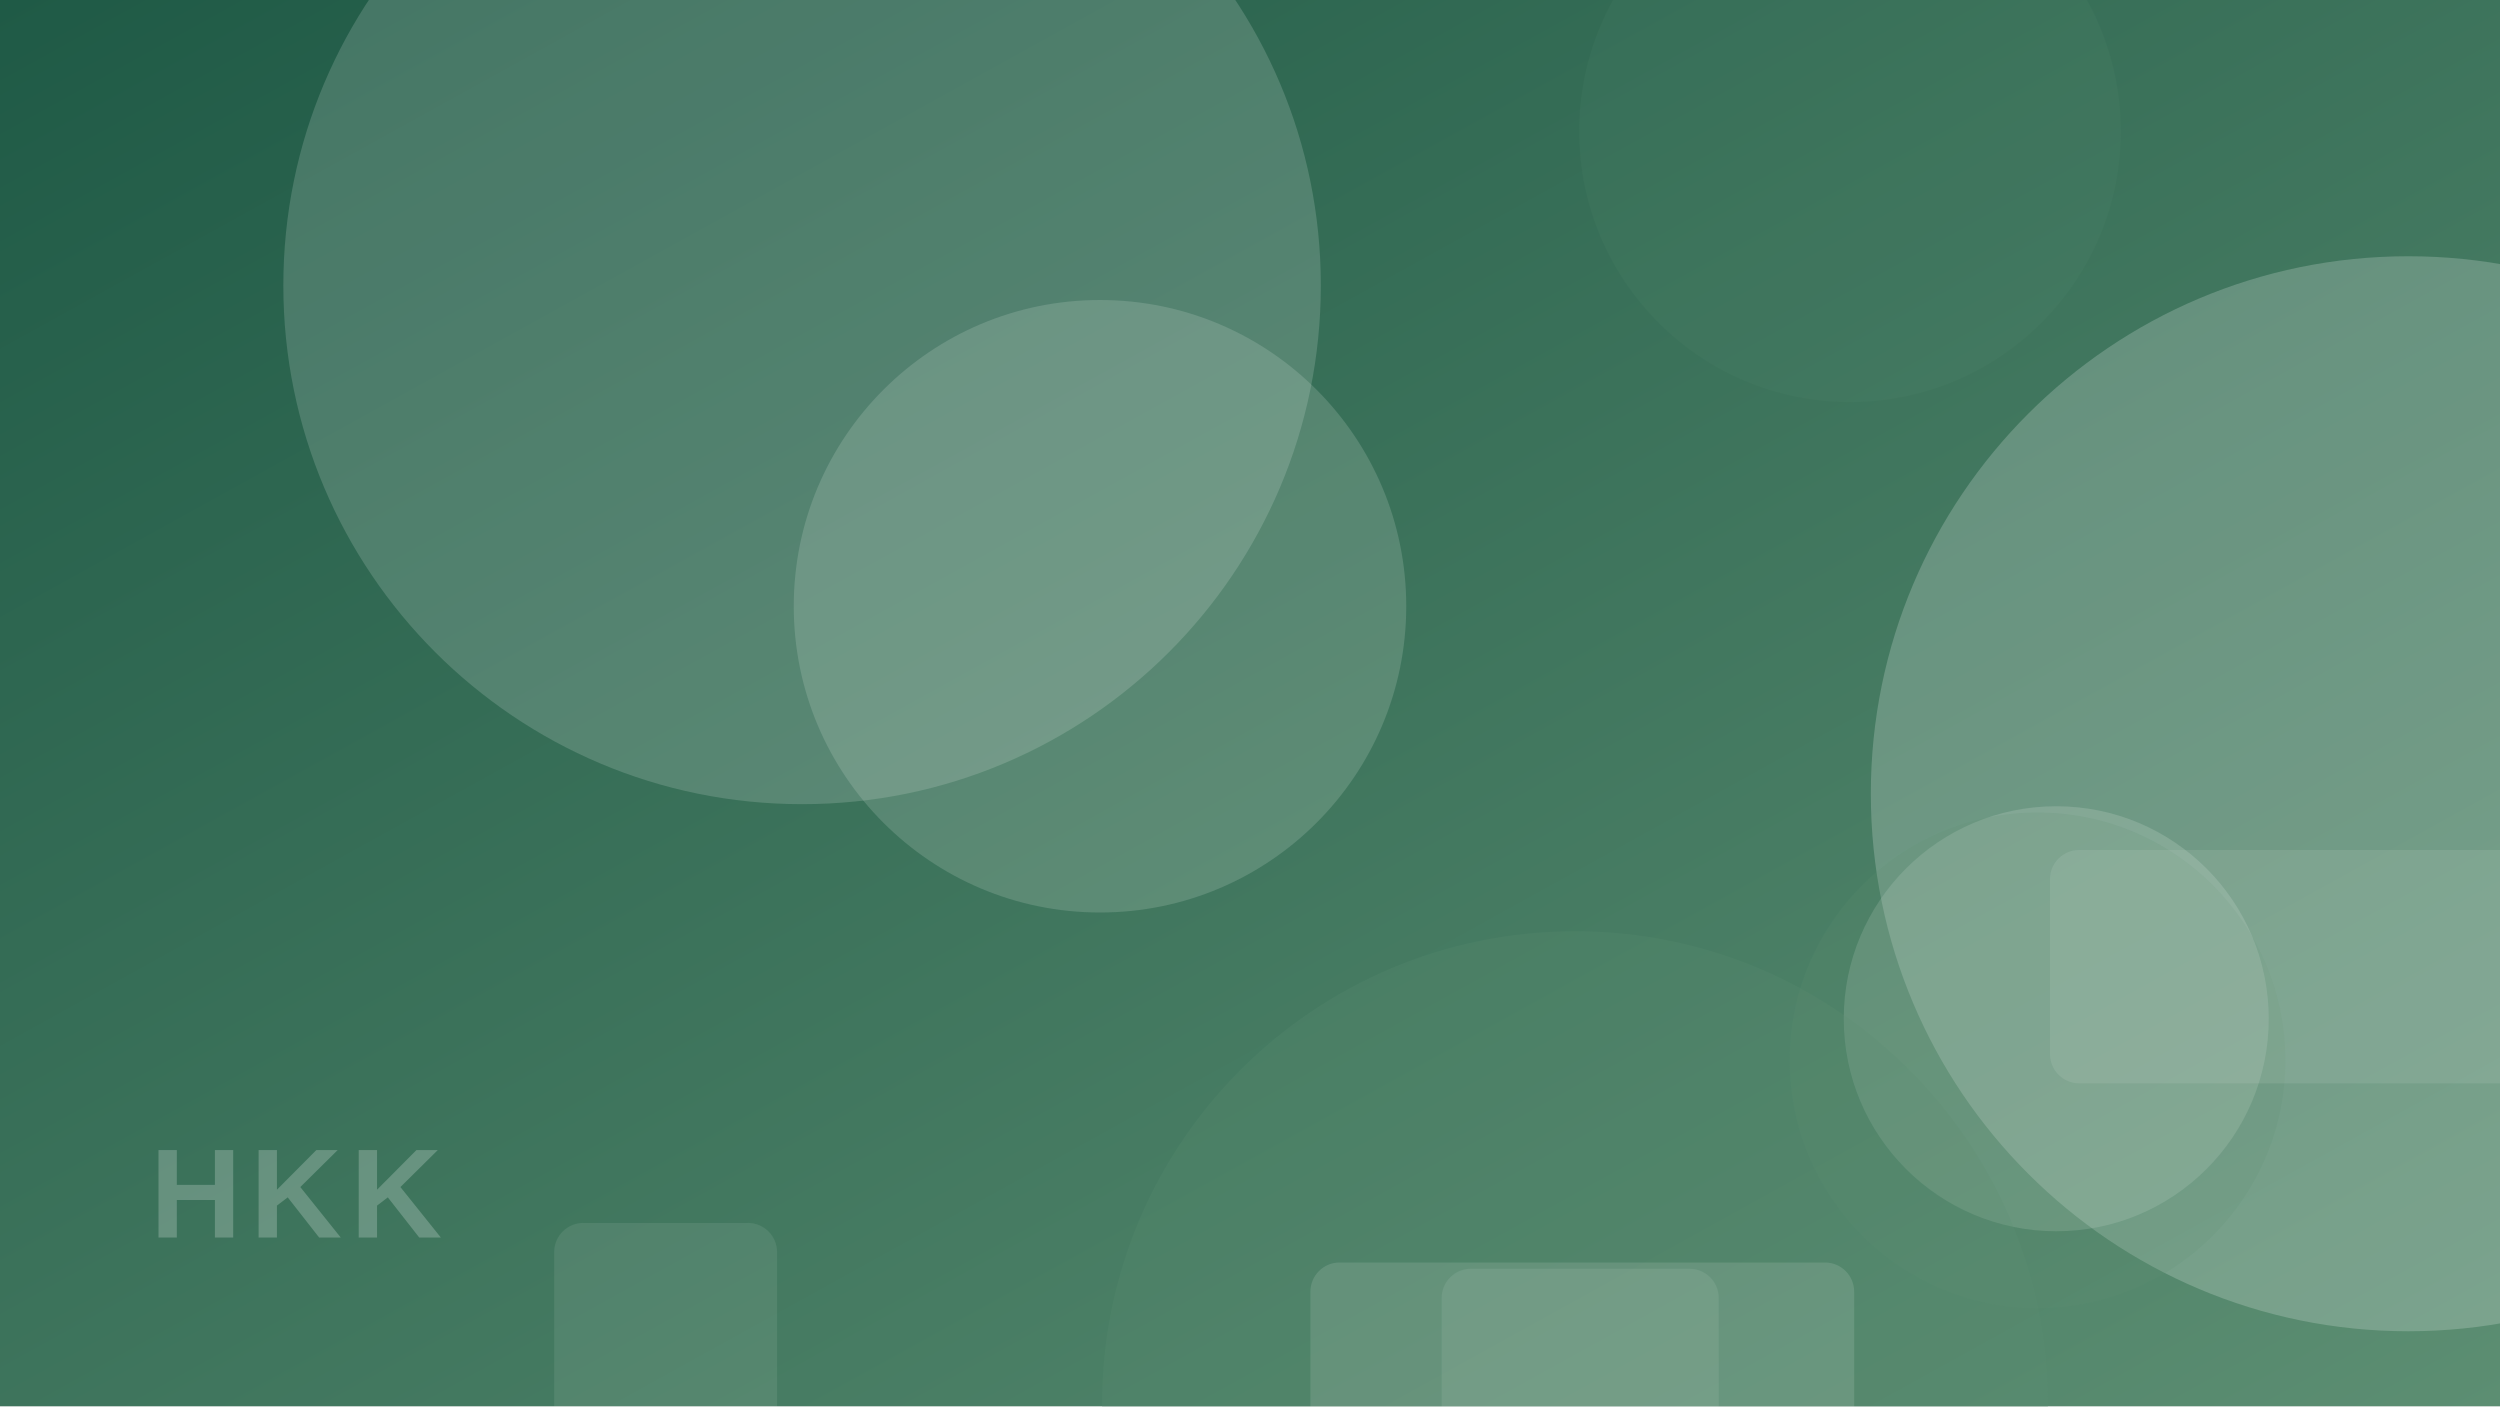
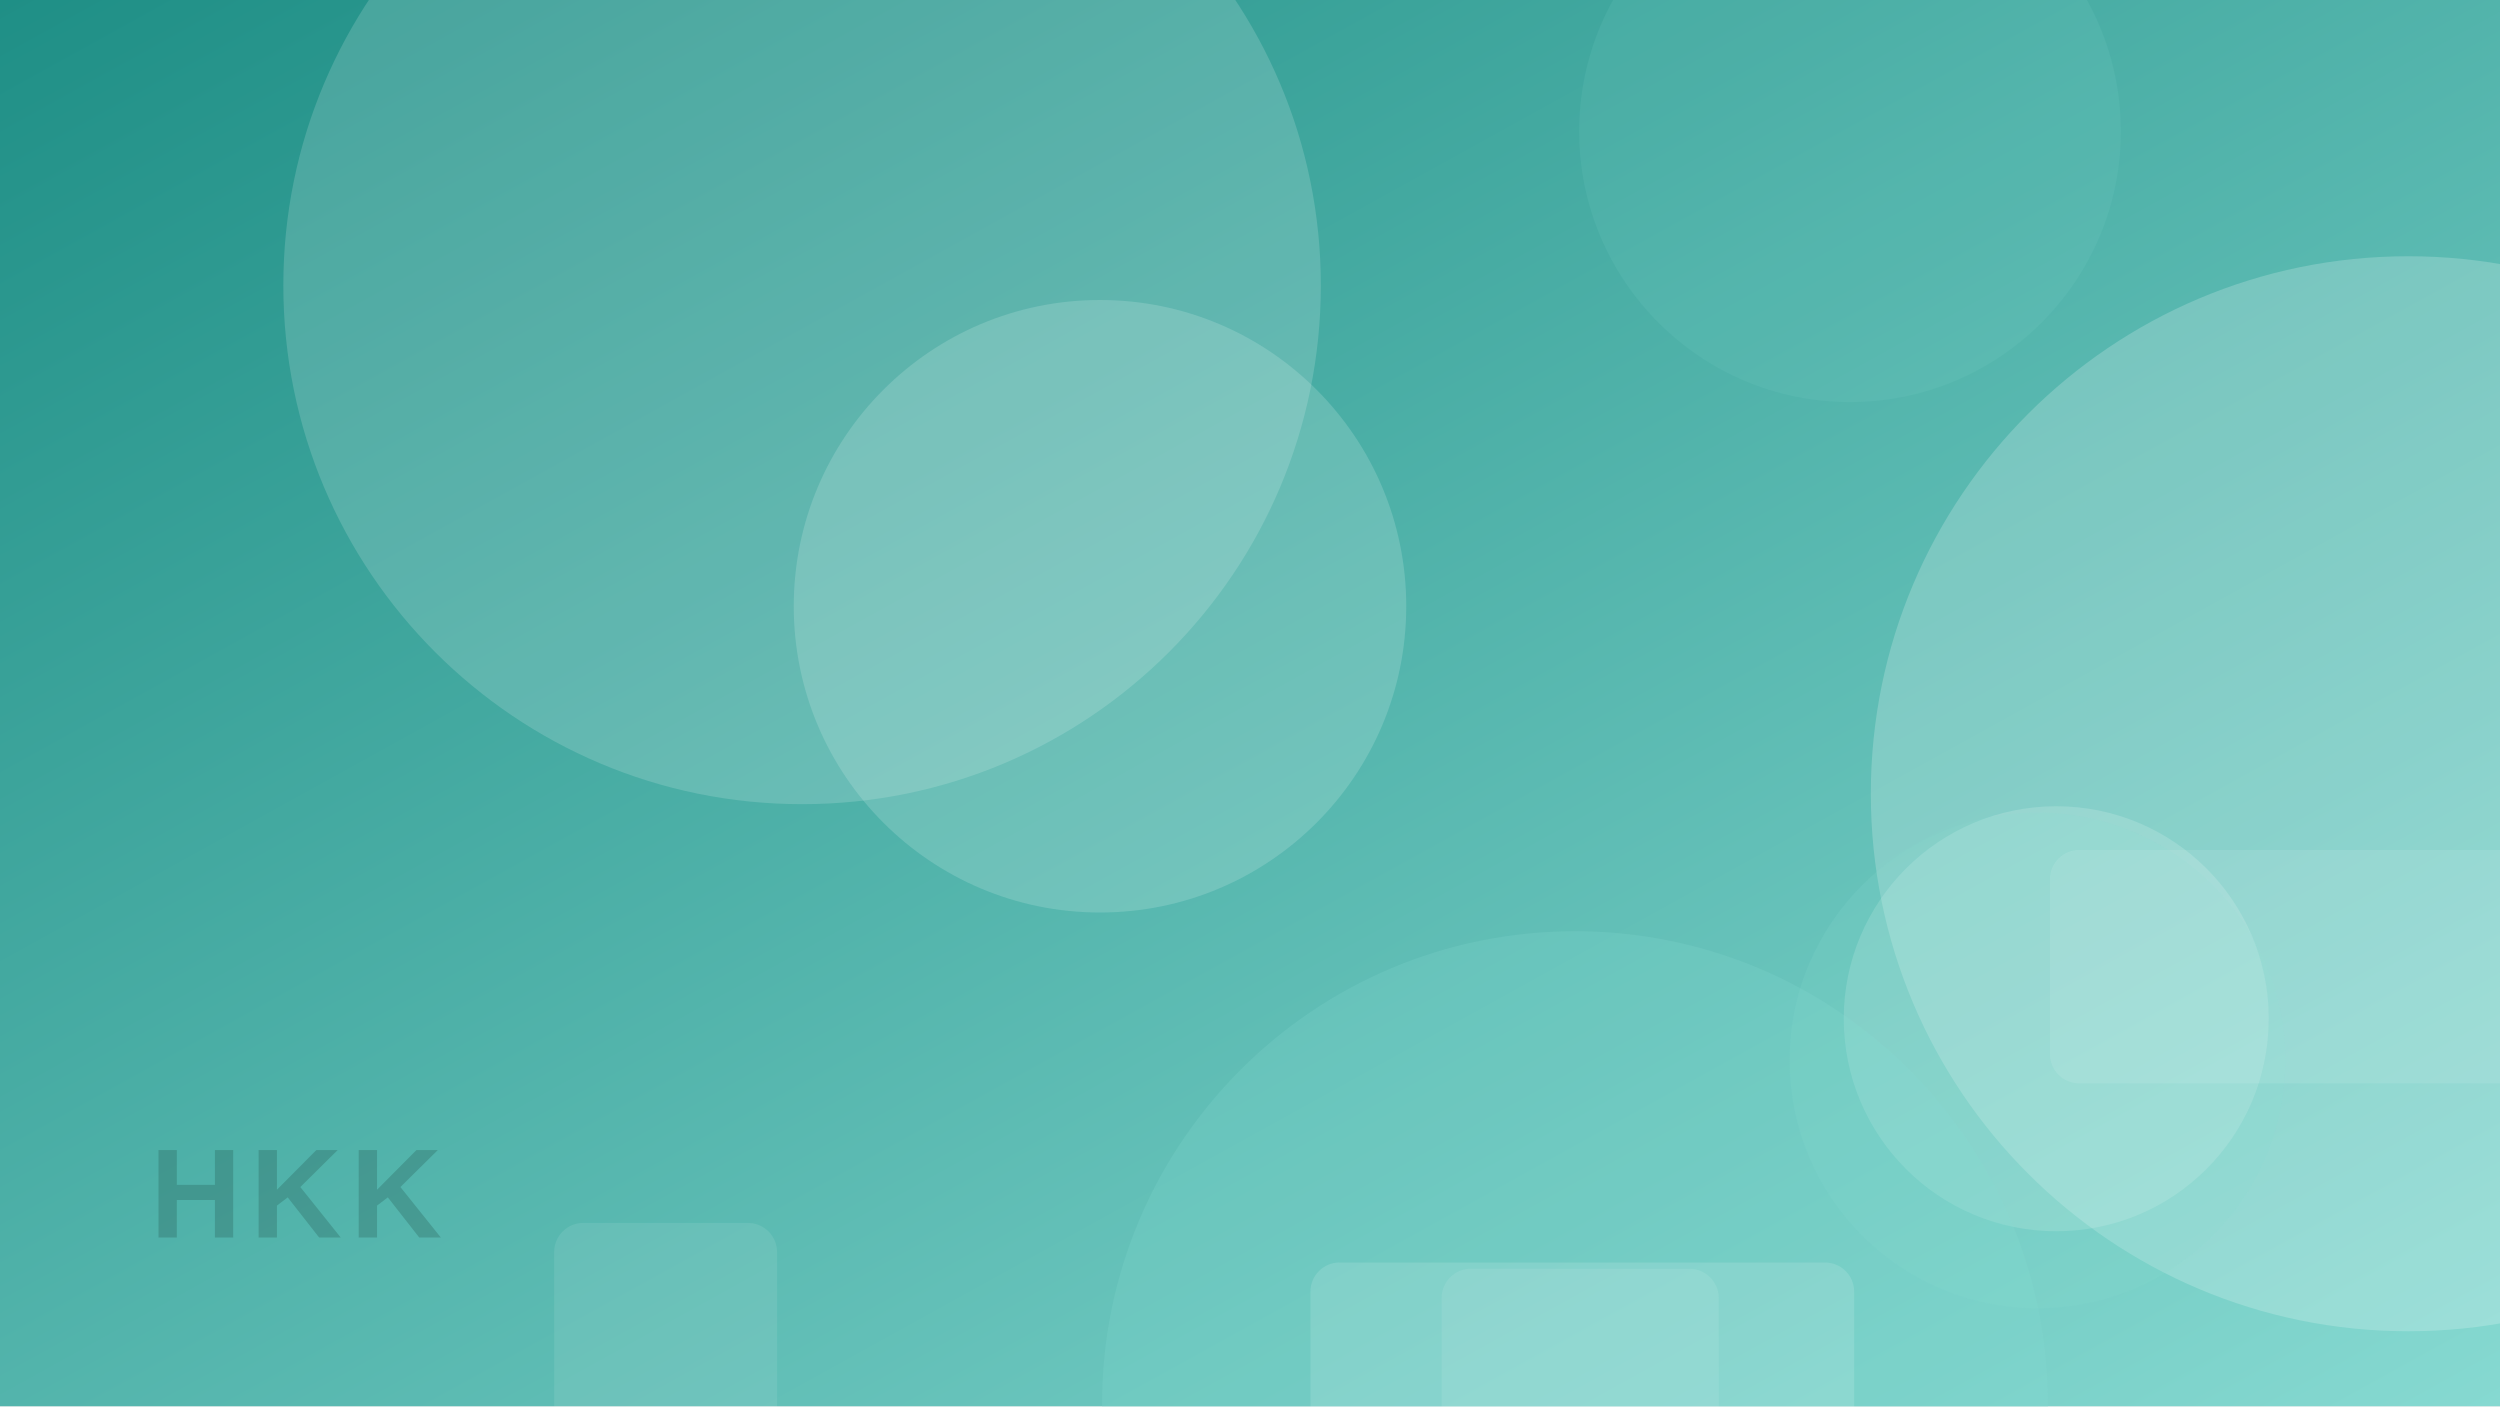
<svg xmlns="http://www.w3.org/2000/svg" viewBox="0 0 1200 675" width="1200" height="675" role="img" aria-label="HUT Kemerdekaan RI ke-81 3">
  <defs>
    <linearGradient id="g" x1="0" y1="0" x2="1" y2="1">
-       <stop offset="0%" stop-color="#1f5a46" />
-       <stop offset="100%" stop-color="#5c8e72" />
+       <stop offset="0%" stop-color="#1f8f86" />
+       <stop offset="100%" stop-color="#86d9d1" />
    </linearGradient>
  </defs>
  <rect width="1200" height="675" fill="url(#g)" />
-   <circle cx="888" cy="63" r="130" fill="#5c8e72" opacity="0.11" />
-   <circle cx="987" cy="489" r="102" fill="#dce7df" opacity="0.18" />
+   <circle cx="888" cy="63" r="130" fill="#86d9d1" opacity="0.11" />
+   <circle cx="987" cy="489" r="102" fill="#e8f8f6" opacity="0.18" />
  <circle cx="385" cy="137" r="249" fill="#ffffff" opacity="0.16" />
-   <circle cx="756" cy="674" r="227" fill="#5c8e72" opacity="0.22" />
-   <circle cx="528" cy="291" r="147" fill="#dce7df" opacity="0.18" />
+   <circle cx="756" cy="674" r="227" fill="#86d9d1" opacity="0.22" />
+   <circle cx="528" cy="291" r="147" fill="#e8f8f6" opacity="0.18" />
  <circle cx="1156" cy="381" r="258" fill="#ffffff" opacity="0.20" />
-   <circle cx="978" cy="509" r="119" fill="#5c8e72" opacity="0.17" />
-   <rect x="692" y="609" width="133" height="227" rx="14" fill="#dce7df" opacity="0.10" />
-   <rect x="266" y="587" width="107" height="263" rx="14" fill="#dce7df" opacity="0.10" />
-   <rect x="629" y="606" width="261" height="217" rx="14" fill="#dce7df" opacity="0.15" />
-   <rect x="984" y="408" width="250" height="112" rx="14" fill="#dce7df" opacity="0.12" />
-   <text x="72" y="594" font-family="Segoe UI, Arial, sans-serif" font-size="61" font-weight="700" letter-spacing="4" fill="#ffffff" opacity="0.22">HKK</text>
+   <circle cx="978" cy="509" r="119" fill="#86d9d1" opacity="0.17" />
+   <rect x="692" y="609" width="133" height="227" rx="14" fill="#e8f8f6" opacity="0.10" />
+   <rect x="266" y="587" width="107" height="263" rx="14" fill="#e8f8f6" opacity="0.10" />
+   <rect x="629" y="606" width="261" height="217" rx="14" fill="#e8f8f6" opacity="0.15" />
+   <rect x="984" y="408" width="250" height="112" rx="14" fill="#e8f8f6" opacity="0.12" />
+   <text x="72" y="594" font-family="Segoe UI, Arial, sans-serif" font-size="61" font-weight="700" letter-spacing="4" fill="#0f2e26" opacity="0.20">HKK</text>
</svg>
